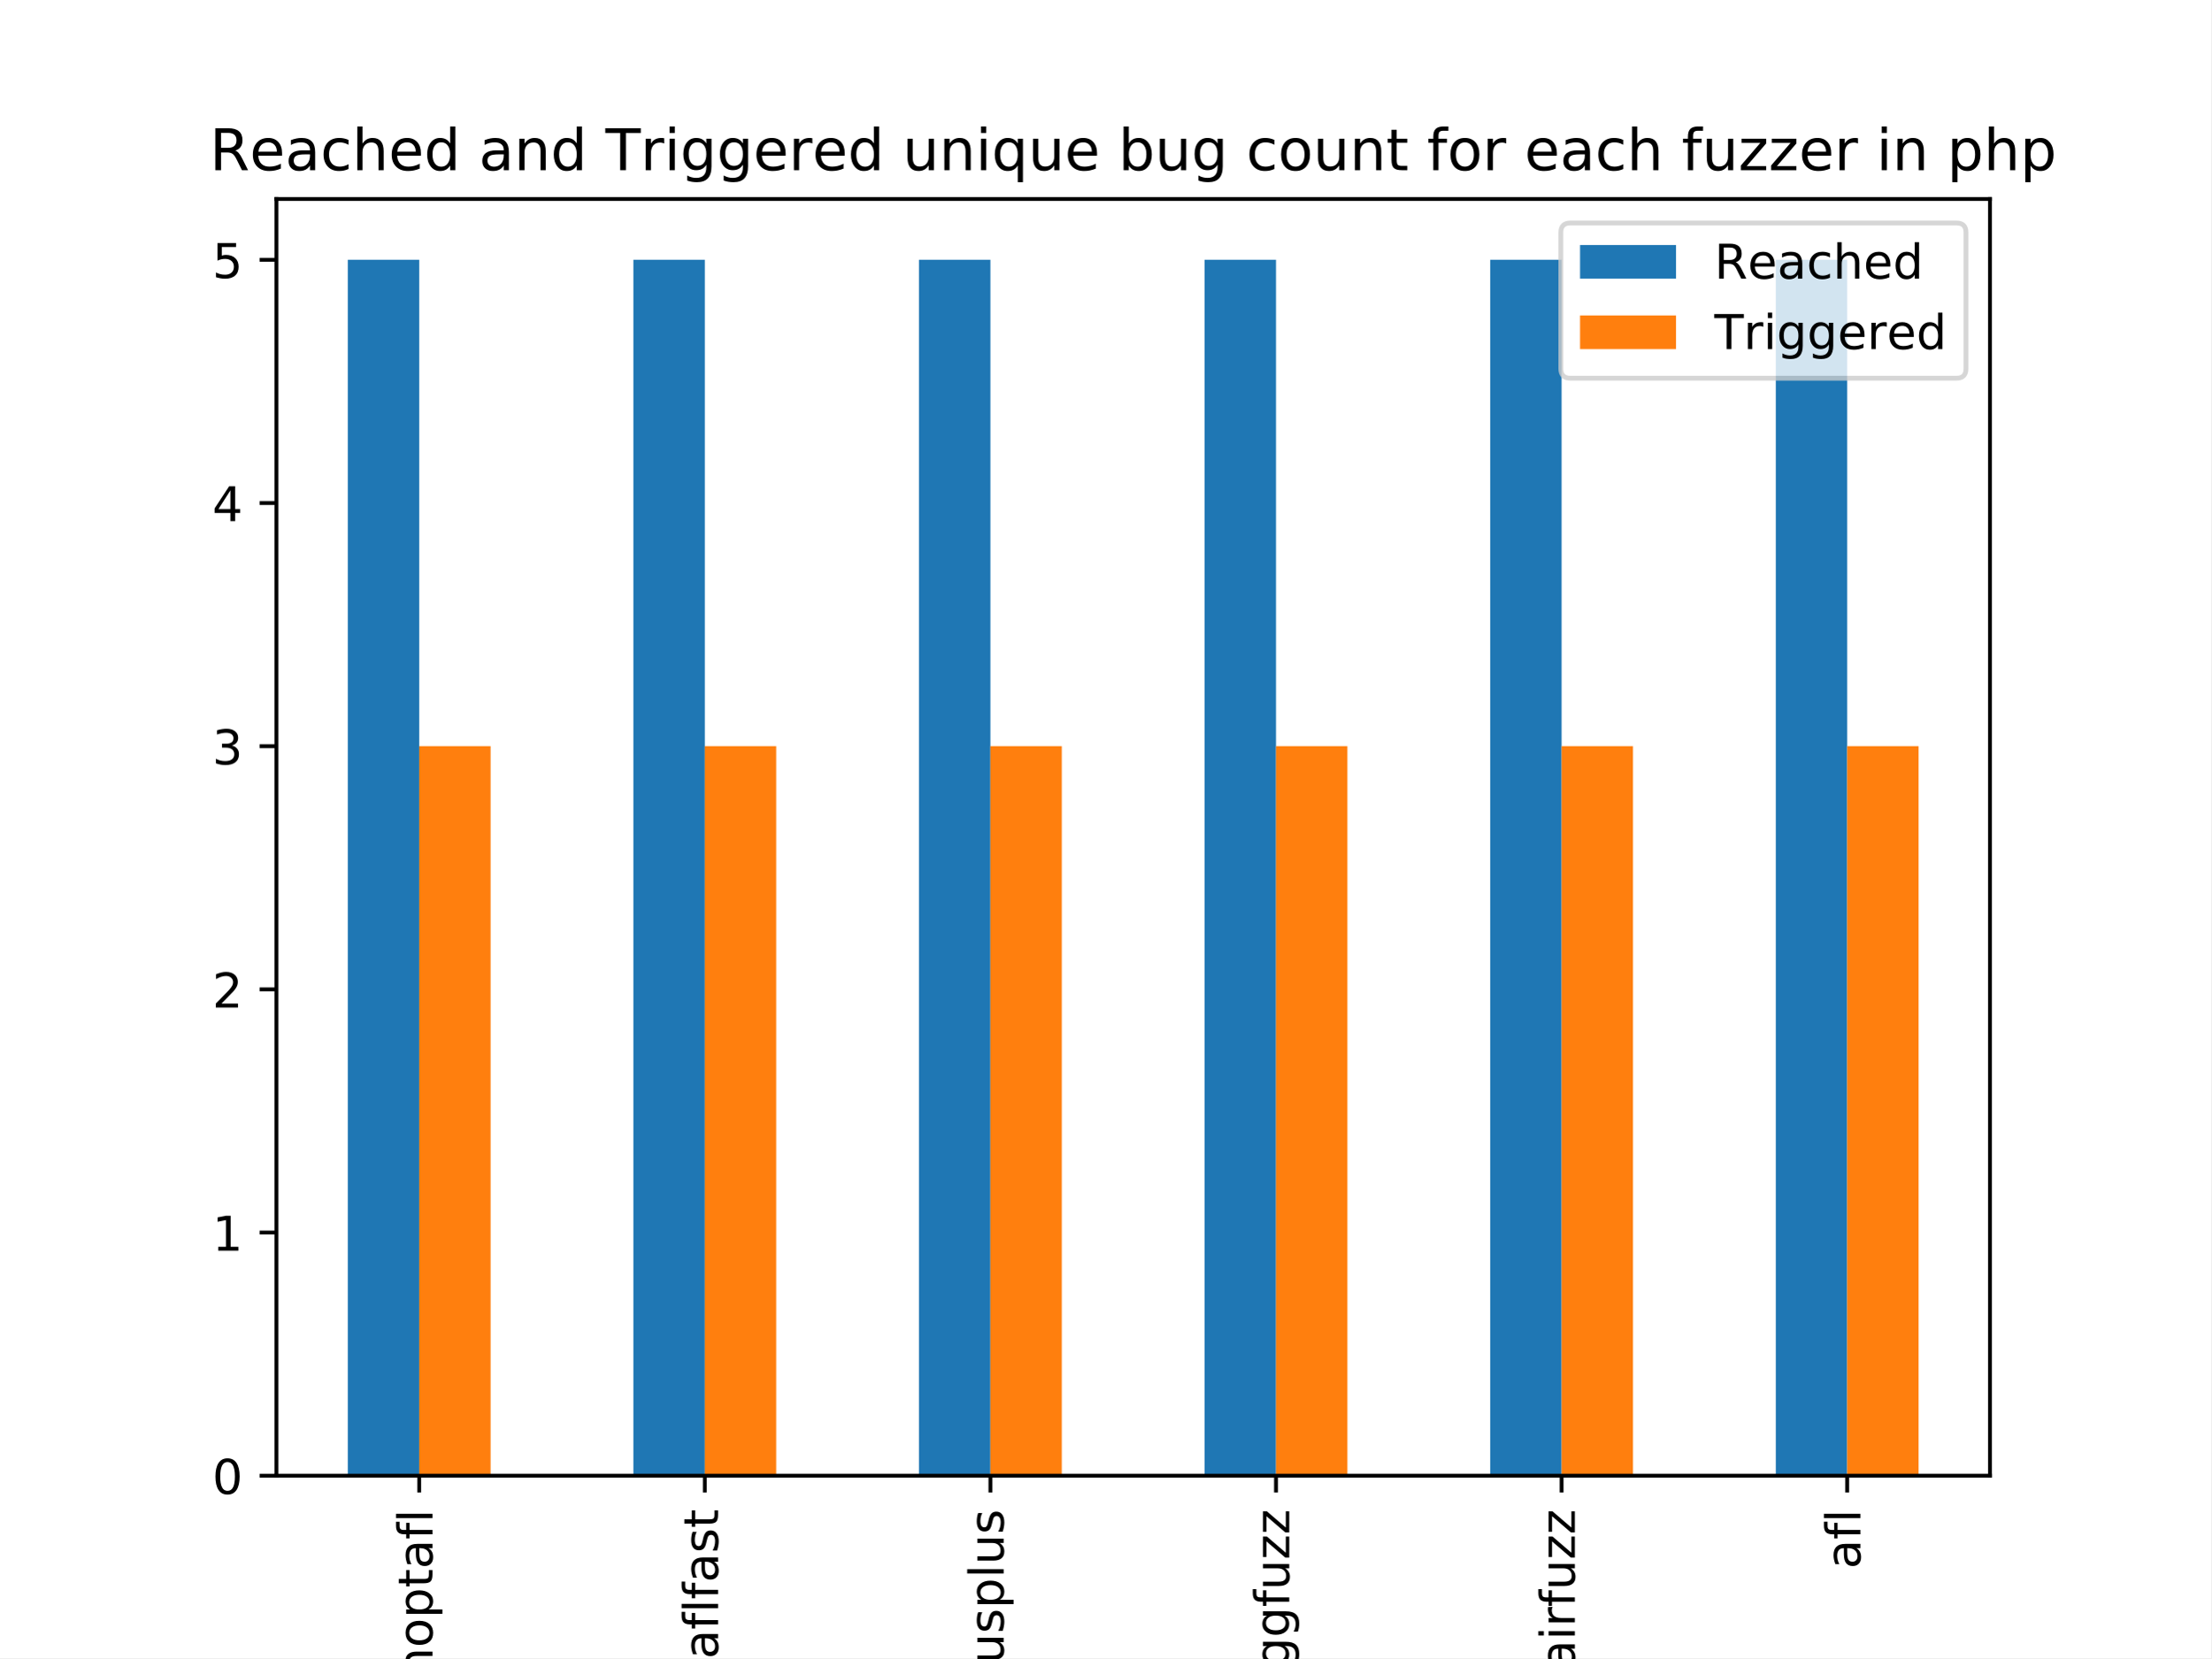
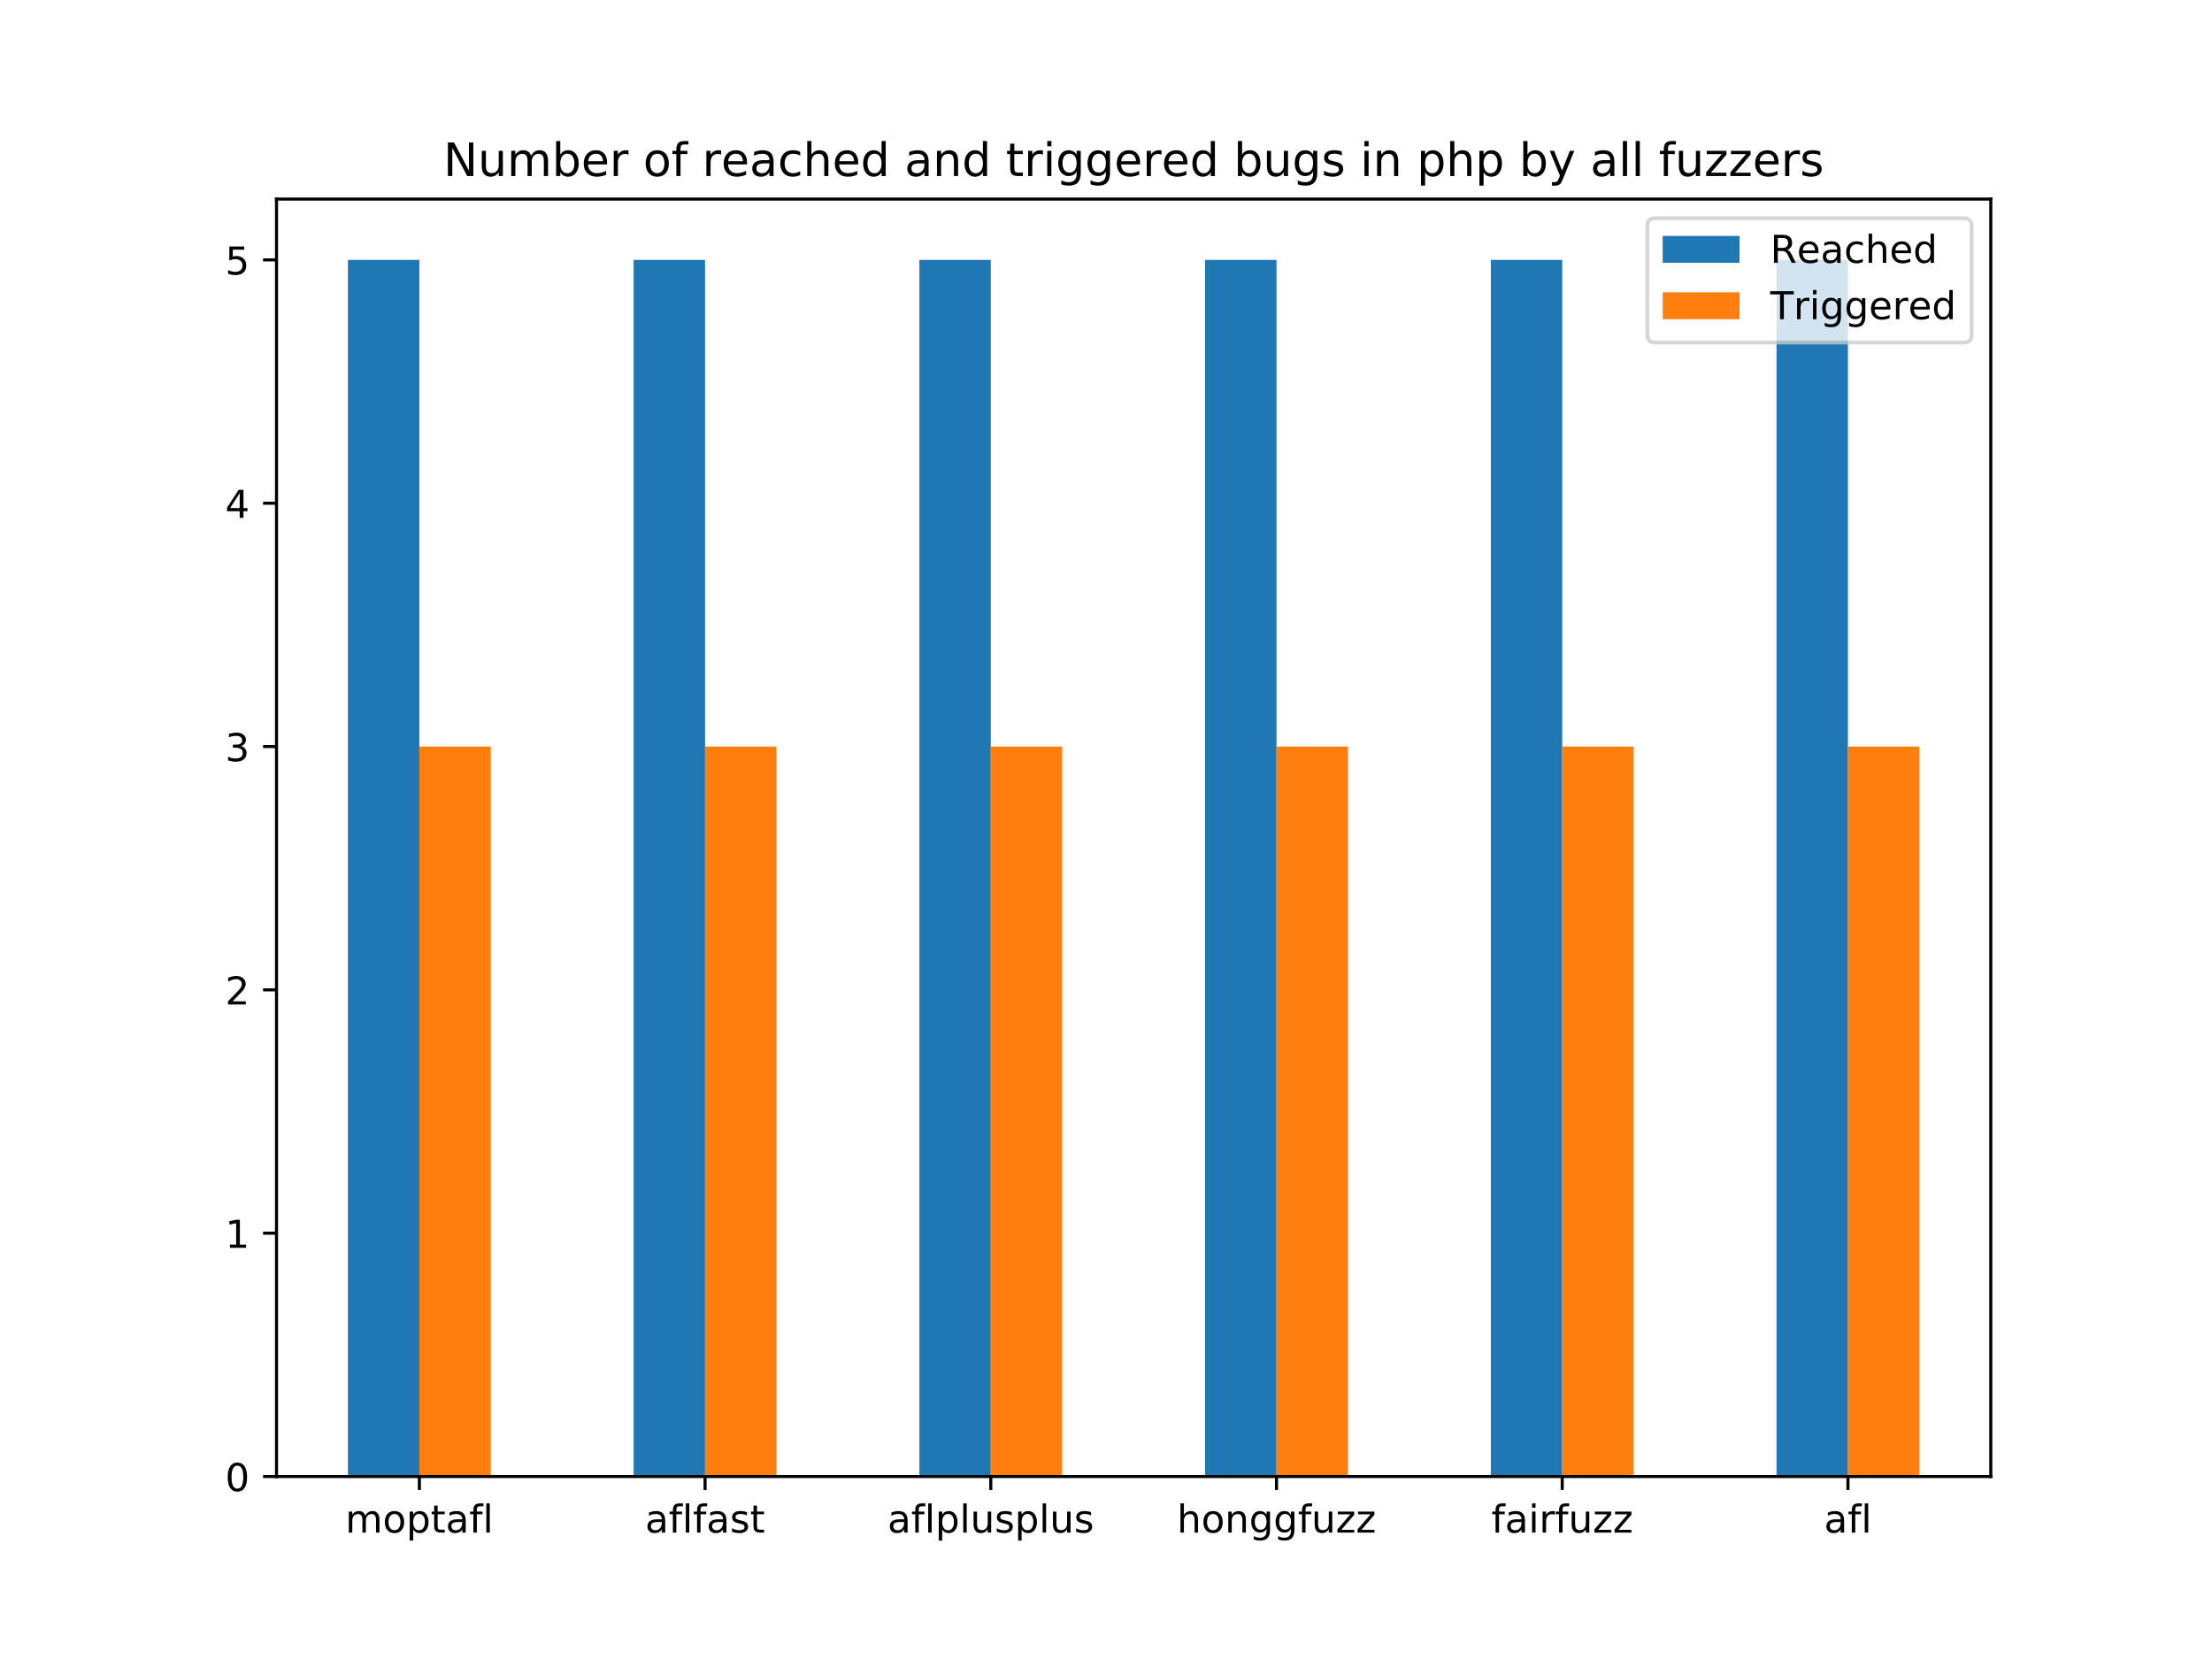
- <svg xmlns="http://www.w3.org/2000/svg" xmlns:xlink="http://www.w3.org/1999/xlink" height="345.6pt" version="1.1" viewBox="0 0 460.8 345.6" width="460.8pt">
+ <svg xmlns="http://www.w3.org/2000/svg" xmlns:xlink="http://www.w3.org/1999/xlink" height="432pt" version="1.1" viewBox="0 0 576 432" width="576pt">
  <defs>
    <style type="text/css">
*{stroke-linecap:butt;stroke-linejoin:round;}
  </style>
  </defs>
  <g id="figure_1">
    <g id="patch_1">
-       <path d="M 0 345.6  L 460.8 345.6  L 460.8 0  L 0 0  z " style="fill:#ffffff;" />
+       <path d="M 0 432  L 576 432  L 576 0  L 0 0  z " style="fill:#ffffff;" />
    </g>
    <g id="axes_1">
      <g id="patch_2">
-         <path d="M 57.6 307.584  L 414.72 307.584  L 414.72 41.472  L 57.6 41.472  z " style="fill:#ffffff;" />
+         <path d="M 72 384.48  L 518.4 384.48  L 518.4 51.84  L 72 51.84  z " style="fill:#ffffff;" />
      </g>
      <g id="patch_3">
-         <path clip-path="url(#pee20418286)" d="M 72.48 307.584  L 87.36 307.584  L 87.36 54.144  L 72.48 54.144  z " style="fill:#1f77b4;" />
+         <path clip-path="url(#pb9bd796f38)" d="M 90.6 384.48  L 109.2 384.48  L 109.2 67.68  L 90.6 67.68  z " style="fill:#1f77b4;" />
      </g>
      <g id="patch_4">
-         <path clip-path="url(#pee20418286)" d="M 132 307.584  L 146.88 307.584  L 146.88 54.144  L 132 54.144  z " style="fill:#1f77b4;" />
+         <path clip-path="url(#pb9bd796f38)" d="M 165 384.48  L 183.6 384.48  L 183.6 67.68  L 165 67.68  z " style="fill:#1f77b4;" />
      </g>
      <g id="patch_5">
-         <path clip-path="url(#pee20418286)" d="M 191.52 307.584  L 206.4 307.584  L 206.4 54.144  L 191.52 54.144  z " style="fill:#1f77b4;" />
+         <path clip-path="url(#pb9bd796f38)" d="M 239.4 384.48  L 258 384.48  L 258 67.68  L 239.4 67.68  z " style="fill:#1f77b4;" />
      </g>
      <g id="patch_6">
-         <path clip-path="url(#pee20418286)" d="M 251.04 307.584  L 265.92 307.584  L 265.92 54.144  L 251.04 54.144  z " style="fill:#1f77b4;" />
+         <path clip-path="url(#pb9bd796f38)" d="M 313.8 384.48  L 332.4 384.48  L 332.4 67.68  L 313.8 67.68  z " style="fill:#1f77b4;" />
      </g>
      <g id="patch_7">
-         <path clip-path="url(#pee20418286)" d="M 310.56 307.584  L 325.44 307.584  L 325.44 54.144  L 310.56 54.144  z " style="fill:#1f77b4;" />
+         <path clip-path="url(#pb9bd796f38)" d="M 388.2 384.48  L 406.8 384.48  L 406.8 67.68  L 388.2 67.68  z " style="fill:#1f77b4;" />
      </g>
      <g id="patch_8">
-         <path clip-path="url(#pee20418286)" d="M 370.08 307.584  L 384.96 307.584  L 384.96 54.144  L 370.08 54.144  z " style="fill:#1f77b4;" />
+         <path clip-path="url(#pb9bd796f38)" d="M 462.6 384.48  L 481.2 384.48  L 481.2 67.68  L 462.6 67.68  z " style="fill:#1f77b4;" />
      </g>
      <g id="patch_9">
-         <path clip-path="url(#pee20418286)" d="M 87.36 307.584  L 102.24 307.584  L 102.24 155.52  L 87.36 155.52  z " style="fill:#ff7f0e;" />
+         <path clip-path="url(#pb9bd796f38)" d="M 109.2 384.48  L 127.8 384.48  L 127.8 194.4  L 109.2 194.4  z " style="fill:#ff7f0e;" />
      </g>
      <g id="patch_10">
-         <path clip-path="url(#pee20418286)" d="M 146.88 307.584  L 161.76 307.584  L 161.76 155.52  L 146.88 155.52  z " style="fill:#ff7f0e;" />
+         <path clip-path="url(#pb9bd796f38)" d="M 183.6 384.48  L 202.2 384.48  L 202.2 194.4  L 183.6 194.4  z " style="fill:#ff7f0e;" />
      </g>
      <g id="patch_11">
-         <path clip-path="url(#pee20418286)" d="M 206.4 307.584  L 221.28 307.584  L 221.28 155.52  L 206.4 155.52  z " style="fill:#ff7f0e;" />
+         <path clip-path="url(#pb9bd796f38)" d="M 258 384.48  L 276.6 384.48  L 276.6 194.4  L 258 194.4  z " style="fill:#ff7f0e;" />
      </g>
      <g id="patch_12">
-         <path clip-path="url(#pee20418286)" d="M 265.92 307.584  L 280.8 307.584  L 280.8 155.52  L 265.92 155.52  z " style="fill:#ff7f0e;" />
+         <path clip-path="url(#pb9bd796f38)" d="M 332.4 384.48  L 351 384.48  L 351 194.4  L 332.4 194.4  z " style="fill:#ff7f0e;" />
      </g>
      <g id="patch_13">
-         <path clip-path="url(#pee20418286)" d="M 325.44 307.584  L 340.32 307.584  L 340.32 155.52  L 325.44 155.52  z " style="fill:#ff7f0e;" />
+         <path clip-path="url(#pb9bd796f38)" d="M 406.8 384.48  L 425.4 384.48  L 425.4 194.4  L 406.8 194.4  z " style="fill:#ff7f0e;" />
      </g>
      <g id="patch_14">
-         <path clip-path="url(#pee20418286)" d="M 384.96 307.584  L 399.84 307.584  L 399.84 155.52  L 384.96 155.52  z " style="fill:#ff7f0e;" />
+         <path clip-path="url(#pb9bd796f38)" d="M 481.2 384.48  L 499.8 384.48  L 499.8 194.4  L 481.2 194.4  z " style="fill:#ff7f0e;" />
      </g>
      <g id="matplotlib.axis_1">
        <g id="xtick_1">
          <g id="line2d_1">
            <defs>
-               <path d="M 0 0  L 0 3.5  " id="m3534f8ea7c" style="stroke:#000000;stroke-width:0.8;" />
-             </defs>
-             <g>
-               <use style="stroke:#000000;stroke-width:0.8;" x="87.36" xlink:href="#m3534f8ea7c" y="307.584" />
+               <path d="M 0 0  L 0 3.5  " id="m38e992f819" style="stroke:#000000;stroke-width:0.8;" />
+             </defs>
+             <g>
+               <use style="stroke:#000000;stroke-width:0.8;" x="109.2" xlink:href="#m38e992f819" y="384.48" />
            </g>
          </g>
          <g id="text_1">
            <defs>
              <path d="M 52 44.188  Q 55.375 50.25 60.062 53.125  Q 64.75 56 71.094 56  Q 79.641 56 84.281 50.016  Q 88.922 44.047 88.922 33.016  L 88.922 0  L 79.891 0  L 79.891 32.719  Q 79.891 40.578 77.094 44.375  Q 74.312 48.188 68.609 48.188  Q 61.625 48.188 57.562 43.547  Q 53.516 38.922 53.516 30.906  L 53.516 0  L 44.484 0  L 44.484 32.719  Q 44.484 40.625 41.703 44.406  Q 38.922 48.188 33.109 48.188  Q 26.219 48.188 22.156 43.531  Q 18.109 38.875 18.109 30.906  L 18.109 0  L 9.078 0  L 9.078 54.688  L 18.109 54.688  L 18.109 46.188  Q 21.188 51.219 25.484 53.609  Q 29.781 56 35.688 56  Q 41.656 56 45.828 52.969  Q 50 49.953 52 44.188  z " id="DejaVuSans-109" />
              <path d="M 30.609 48.391  Q 23.391 48.391 19.188 42.75  Q 14.984 37.109 14.984 27.297  Q 14.984 17.484 19.156 11.844  Q 23.344 6.203 30.609 6.203  Q 37.797 6.203 41.984 11.859  Q 46.188 17.531 46.188 27.297  Q 46.188 37.016 41.984 42.703  Q 37.797 48.391 30.609 48.391  z M 30.609 56  Q 42.328 56 49.016 48.375  Q 55.719 40.766 55.719 27.297  Q 55.719 13.875 49.016 6.219  Q 42.328 -1.422 30.609 -1.422  Q 18.844 -1.422 12.172 6.219  Q 5.516 13.875 5.516 27.297  Q 5.516 40.766 12.172 48.375  Q 18.844 56 30.609 56  z " id="DejaVuSans-111" />
              <path d="M 18.109 8.203  L 18.109 -20.797  L 9.078 -20.797  L 9.078 54.688  L 18.109 54.688  L 18.109 46.391  Q 20.953 51.266 25.266 53.625  Q 29.594 56 35.594 56  Q 45.562 56 51.781 48.094  Q 58.016 40.188 58.016 27.297  Q 58.016 14.406 51.781 6.484  Q 45.562 -1.422 35.594 -1.422  Q 29.594 -1.422 25.266 0.953  Q 20.953 3.328 18.109 8.203  z M 48.688 27.297  Q 48.688 37.203 44.609 42.844  Q 40.531 48.484 33.406 48.484  Q 26.266 48.484 22.188 42.844  Q 18.109 37.203 18.109 27.297  Q 18.109 17.391 22.188 11.75  Q 26.266 6.109 33.406 6.109  Q 40.531 6.109 44.609 11.75  Q 48.688 17.391 48.688 27.297  z " id="DejaVuSans-112" />
              <path d="M 18.312 70.219  L 18.312 54.688  L 36.812 54.688  L 36.812 47.703  L 18.312 47.703  L 18.312 18.016  Q 18.312 11.328 20.141 9.422  Q 21.969 7.516 27.594 7.516  L 36.812 7.516  L 36.812 0  L 27.594 0  Q 17.188 0 13.234 3.875  Q 9.281 7.766 9.281 18.016  L 9.281 47.703  L 2.688 47.703  L 2.688 54.688  L 9.281 54.688  L 9.281 70.219  z " id="DejaVuSans-116" />
              <path d="M 34.281 27.484  Q 23.391 27.484 19.188 25  Q 14.984 22.516 14.984 16.5  Q 14.984 11.719 18.141 8.906  Q 21.297 6.109 26.703 6.109  Q 34.188 6.109 38.703 11.406  Q 43.219 16.703 43.219 25.484  L 43.219 27.484  z M 52.203 31.203  L 52.203 0  L 43.219 0  L 43.219 8.297  Q 40.141 3.328 35.547 0.953  Q 30.953 -1.422 24.312 -1.422  Q 15.922 -1.422 10.953 3.297  Q 6 8.016 6 15.922  Q 6 25.141 12.172 29.828  Q 18.359 34.516 30.609 34.516  L 43.219 34.516  L 43.219 35.406  Q 43.219 41.609 39.141 45  Q 35.062 48.391 27.688 48.391  Q 23 48.391 18.547 47.266  Q 14.109 46.141 10.016 43.891  L 10.016 52.203  Q 14.938 54.109 19.578 55.047  Q 24.219 56 28.609 56  Q 40.484 56 46.344 49.844  Q 52.203 43.703 52.203 31.203  z " id="DejaVuSans-97" />
              <path d="M 37.109 75.984  L 37.109 68.5  L 28.516 68.5  Q 23.688 68.5 21.797 66.547  Q 19.922 64.594 19.922 59.516  L 19.922 54.688  L 34.719 54.688  L 34.719 47.703  L 19.922 47.703  L 19.922 0  L 10.891 0  L 10.891 47.703  L 2.297 47.703  L 2.297 54.688  L 10.891 54.688  L 10.891 58.5  Q 10.891 67.625 15.141 71.797  Q 19.391 75.984 28.609 75.984  z " id="DejaVuSans-102" />
              <path d="M 9.422 75.984  L 18.406 75.984  L 18.406 0  L 9.422 0  z " id="DejaVuSans-108" />
            </defs>
-             <g transform="translate(90.11938 353.1387)rotate(-90)scale(0.1 -0.1)">
+             <g transform="translate(89.92266 399.0784)scale(0.1 -0.1)">
              <use xlink:href="#DejaVuSans-109" />
              <use x="97.412" xlink:href="#DejaVuSans-111" />
              <use x="158.594" xlink:href="#DejaVuSans-112" />
              <use x="222.07" xlink:href="#DejaVuSans-116" />
              <use x="261.279" xlink:href="#DejaVuSans-97" />
              <use x="322.559" xlink:href="#DejaVuSans-102" />
              <use x="357.764" xlink:href="#DejaVuSans-108" />
            </g>
          </g>
        </g>
        <g id="xtick_2">
          <g id="line2d_2">
            <g>
-               <use style="stroke:#000000;stroke-width:0.8;" x="146.88" xlink:href="#m3534f8ea7c" y="307.584" />
+               <use style="stroke:#000000;stroke-width:0.8;" x="183.6" xlink:href="#m38e992f819" y="384.48" />
            </g>
          </g>
          <g id="text_2">
            <defs>
              <path d="M 44.281 53.078  L 44.281 44.578  Q 40.484 46.531 36.375 47.5  Q 32.281 48.484 27.875 48.484  Q 21.188 48.484 17.844 46.438  Q 14.5 44.391 14.5 40.281  Q 14.5 37.156 16.891 35.375  Q 19.281 33.594 26.516 31.984  L 29.594 31.297  Q 39.156 29.25 43.188 25.516  Q 47.219 21.781 47.219 15.094  Q 47.219 7.469 41.188 3.016  Q 35.156 -1.422 24.609 -1.422  Q 20.219 -1.422 15.453 -0.562  Q 10.688 0.297 5.422 2  L 5.422 11.281  Q 10.406 8.688 15.234 7.391  Q 20.062 6.109 24.812 6.109  Q 31.156 6.109 34.562 8.281  Q 37.984 10.453 37.984 14.406  Q 37.984 18.062 35.516 20.016  Q 33.062 21.969 24.703 23.781  L 21.578 24.516  Q 13.234 26.266 9.516 29.906  Q 5.812 33.547 5.812 39.891  Q 5.812 47.609 11.281 51.797  Q 16.75 56 26.812 56  Q 31.781 56 36.172 55.266  Q 40.578 54.547 44.281 53.078  z " id="DejaVuSans-115" />
            </defs>
-             <g transform="translate(149.6394 345.7887)rotate(-90)scale(0.1 -0.1)">
+             <g transform="translate(167.9977 399.0784)scale(0.1 -0.1)">
              <use xlink:href="#DejaVuSans-97" />
              <use x="61.279" xlink:href="#DejaVuSans-102" />
              <use x="96.484" xlink:href="#DejaVuSans-108" />
              <use x="124.268" xlink:href="#DejaVuSans-102" />
              <use x="159.473" xlink:href="#DejaVuSans-97" />
              <use x="220.752" xlink:href="#DejaVuSans-115" />
              <use x="272.852" xlink:href="#DejaVuSans-116" />
            </g>
          </g>
        </g>
        <g id="xtick_3">
          <g id="line2d_3">
            <g>
-               <use style="stroke:#000000;stroke-width:0.8;" x="206.4" xlink:href="#m3534f8ea7c" y="307.584" />
+               <use style="stroke:#000000;stroke-width:0.8;" x="258" xlink:href="#m38e992f819" y="384.48" />
            </g>
          </g>
          <g id="text_3">
            <defs>
              <path d="M 8.5 21.578  L 8.5 54.688  L 17.484 54.688  L 17.484 21.922  Q 17.484 14.156 20.5 10.266  Q 23.531 6.391 29.594 6.391  Q 36.859 6.391 41.078 11.031  Q 45.312 15.672 45.312 23.688  L 45.312 54.688  L 54.297 54.688  L 54.297 0  L 45.312 0  L 45.312 8.406  Q 42.047 3.422 37.719 1  Q 33.406 -1.422 27.688 -1.422  Q 18.266 -1.422 13.375 4.438  Q 8.5 10.297 8.5 21.578  z M 31.109 56  z " id="DejaVuSans-117" />
            </defs>
-             <g transform="translate(209.1594 368.3574)rotate(-90)scale(0.1 -0.1)">
+             <g transform="translate(231.1133 399.0784)scale(0.1 -0.1)">
              <use xlink:href="#DejaVuSans-97" />
              <use x="61.279" xlink:href="#DejaVuSans-102" />
              <use x="96.484" xlink:href="#DejaVuSans-108" />
              <use x="124.268" xlink:href="#DejaVuSans-112" />
              <use x="187.744" xlink:href="#DejaVuSans-108" />
              <use x="215.527" xlink:href="#DejaVuSans-117" />
              <use x="278.906" xlink:href="#DejaVuSans-115" />
              <use x="331.006" xlink:href="#DejaVuSans-112" />
              <use x="394.482" xlink:href="#DejaVuSans-108" />
              <use x="422.266" xlink:href="#DejaVuSans-117" />
              <use x="485.645" xlink:href="#DejaVuSans-115" />
            </g>
          </g>
        </g>
        <g id="xtick_4">
          <g id="line2d_4">
            <g>
-               <use style="stroke:#000000;stroke-width:0.8;" x="265.92" xlink:href="#m3534f8ea7c" y="307.584" />
+               <use style="stroke:#000000;stroke-width:0.8;" x="332.4" xlink:href="#m38e992f819" y="384.48" />
            </g>
          </g>
          <g id="text_4">
            <defs>
              <path d="M 54.891 33.016  L 54.891 0  L 45.906 0  L 45.906 32.719  Q 45.906 40.484 42.875 44.328  Q 39.844 48.188 33.797 48.188  Q 26.516 48.188 22.312 43.547  Q 18.109 38.922 18.109 30.906  L 18.109 0  L 9.078 0  L 9.078 75.984  L 18.109 75.984  L 18.109 46.188  Q 21.344 51.125 25.703 53.562  Q 30.078 56 35.797 56  Q 45.219 56 50.047 50.172  Q 54.891 44.344 54.891 33.016  z " id="DejaVuSans-104" />
              <path d="M 54.891 33.016  L 54.891 0  L 45.906 0  L 45.906 32.719  Q 45.906 40.484 42.875 44.328  Q 39.844 48.188 33.797 48.188  Q 26.516 48.188 22.312 43.547  Q 18.109 38.922 18.109 30.906  L 18.109 0  L 9.078 0  L 9.078 54.688  L 18.109 54.688  L 18.109 46.188  Q 21.344 51.125 25.703 53.562  Q 30.078 56 35.797 56  Q 45.219 56 50.047 50.172  Q 54.891 44.344 54.891 33.016  z " id="DejaVuSans-110" />
              <path d="M 45.406 27.984  Q 45.406 37.75 41.375 43.109  Q 37.359 48.484 30.078 48.484  Q 22.859 48.484 18.828 43.109  Q 14.797 37.75 14.797 27.984  Q 14.797 18.266 18.828 12.891  Q 22.859 7.516 30.078 7.516  Q 37.359 7.516 41.375 12.891  Q 45.406 18.266 45.406 27.984  z M 54.391 6.781  Q 54.391 -7.172 48.188 -13.984  Q 42 -20.797 29.203 -20.797  Q 24.469 -20.797 20.266 -20.094  Q 16.062 -19.391 12.109 -17.922  L 12.109 -9.188  Q 16.062 -11.328 19.922 -12.344  Q 23.781 -13.375 27.781 -13.375  Q 36.625 -13.375 41.016 -8.766  Q 45.406 -4.156 45.406 5.172  L 45.406 9.625  Q 42.625 4.781 38.281 2.391  Q 33.938 0 27.875 0  Q 17.828 0 11.672 7.656  Q 5.516 15.328 5.516 27.984  Q 5.516 40.672 11.672 48.328  Q 17.828 56 27.875 56  Q 33.938 56 38.281 53.609  Q 42.625 51.219 45.406 46.391  L 45.406 54.688  L 54.391 54.688  z " id="DejaVuSans-103" />
              <path d="M 5.516 54.688  L 48.188 54.688  L 48.188 46.484  L 14.406 7.172  L 48.188 7.172  L 48.188 0  L 4.297 0  L 4.297 8.203  L 38.094 47.516  L 5.516 47.516  z " id="DejaVuSans-122" />
            </defs>
-             <g transform="translate(268.6794 366.4293)rotate(-90)scale(0.1 -0.1)">
+             <g transform="translate(306.4773 399.0784)scale(0.1 -0.1)">
              <use xlink:href="#DejaVuSans-104" />
              <use x="63.379" xlink:href="#DejaVuSans-111" />
              <use x="124.561" xlink:href="#DejaVuSans-110" />
              <use x="187.939" xlink:href="#DejaVuSans-103" />
              <use x="251.416" xlink:href="#DejaVuSans-103" />
              <use x="314.893" xlink:href="#DejaVuSans-102" />
              <use x="350.098" xlink:href="#DejaVuSans-117" />
              <use x="413.477" xlink:href="#DejaVuSans-122" />
              <use x="465.967" xlink:href="#DejaVuSans-122" />
            </g>
          </g>
        </g>
        <g id="xtick_5">
          <g id="line2d_5">
            <g>
-               <use style="stroke:#000000;stroke-width:0.8;" x="325.44" xlink:href="#m3534f8ea7c" y="307.584" />
+               <use style="stroke:#000000;stroke-width:0.8;" x="406.8" xlink:href="#m38e992f819" y="384.48" />
            </g>
          </g>
          <g id="text_5">
            <defs>
              <path d="M 9.422 54.688  L 18.406 54.688  L 18.406 0  L 9.422 0  z M 9.422 75.984  L 18.406 75.984  L 18.406 64.594  L 9.422 64.594  z " id="DejaVuSans-105" />
              <path d="M 41.109 46.297  Q 39.594 47.172 37.812 47.578  Q 36.031 48 33.891 48  Q 26.266 48 22.188 43.047  Q 18.109 38.094 18.109 28.812  L 18.109 0  L 9.078 0  L 9.078 54.688  L 18.109 54.688  L 18.109 46.188  Q 20.953 51.172 25.484 53.578  Q 30.031 56 36.531 56  Q 37.453 56 38.578 55.875  Q 39.703 55.766 41.062 55.516  z " id="DejaVuSans-114" />
            </defs>
-             <g transform="translate(328.1994 351.4762)rotate(-90)scale(0.1 -0.1)">
+             <g transform="translate(388.3539 399.0784)scale(0.1 -0.1)">
              <use xlink:href="#DejaVuSans-102" />
              <use x="35.205" xlink:href="#DejaVuSans-97" />
              <use x="96.484" xlink:href="#DejaVuSans-105" />
              <use x="124.268" xlink:href="#DejaVuSans-114" />
              <use x="165.381" xlink:href="#DejaVuSans-102" />
              <use x="200.586" xlink:href="#DejaVuSans-117" />
              <use x="263.965" xlink:href="#DejaVuSans-122" />
              <use x="316.455" xlink:href="#DejaVuSans-122" />
            </g>
          </g>
        </g>
        <g id="xtick_6">
          <g id="line2d_6">
            <g>
-               <use style="stroke:#000000;stroke-width:0.8;" x="384.96" xlink:href="#m3534f8ea7c" y="307.584" />
+               <use style="stroke:#000000;stroke-width:0.8;" x="481.2" xlink:href="#m38e992f819" y="384.48" />
            </g>
          </g>
          <g id="text_6">
-             <g transform="translate(387.7194 327.0106)rotate(-90)scale(0.1 -0.1)">
+             <g transform="translate(474.9867 399.0784)scale(0.1 -0.1)">
              <use xlink:href="#DejaVuSans-97" />
              <use x="61.279" xlink:href="#DejaVuSans-102" />
              <use x="96.484" xlink:href="#DejaVuSans-108" />
            </g>
          </g>
        </g>
      </g>
      <g id="matplotlib.axis_2">
        <g id="ytick_1">
          <g id="line2d_7">
            <defs>
-               <path d="M 0 0  L -3.5 0  " id="m4986533e04" style="stroke:#000000;stroke-width:0.8;" />
-             </defs>
-             <g>
-               <use style="stroke:#000000;stroke-width:0.8;" x="57.6" xlink:href="#m4986533e04" y="307.584" />
+               <path d="M 0 0  L -3.5 0  " id="mef93f49e39" style="stroke:#000000;stroke-width:0.8;" />
+             </defs>
+             <g>
+               <use style="stroke:#000000;stroke-width:0.8;" x="72" xlink:href="#mef93f49e39" y="384.48" />
            </g>
          </g>
          <g id="text_7">
            <defs>
              <path d="M 31.781 66.406  Q 24.172 66.406 20.328 58.906  Q 16.5 51.422 16.5 36.375  Q 16.5 21.391 20.328 13.891  Q 24.172 6.391 31.781 6.391  Q 39.453 6.391 43.281 13.891  Q 47.125 21.391 47.125 36.375  Q 47.125 51.422 43.281 58.906  Q 39.453 66.406 31.781 66.406  z M 31.781 74.219  Q 44.047 74.219 50.516 64.516  Q 56.984 54.828 56.984 36.375  Q 56.984 17.969 50.516 8.266  Q 44.047 -1.422 31.781 -1.422  Q 19.531 -1.422 13.062 8.266  Q 6.594 17.969 6.594 36.375  Q 6.594 54.828 13.062 64.516  Q 19.531 74.219 31.781 74.219  z " id="DejaVuSans-48" />
            </defs>
-             <g transform="translate(44.2375 311.3832)scale(0.1 -0.1)">
+             <g transform="translate(58.6375 388.2792)scale(0.1 -0.1)">
              <use xlink:href="#DejaVuSans-48" />
            </g>
          </g>
        </g>
        <g id="ytick_2">
          <g id="line2d_8">
            <g>
-               <use style="stroke:#000000;stroke-width:0.8;" x="57.6" xlink:href="#m4986533e04" y="256.896" />
+               <use style="stroke:#000000;stroke-width:0.8;" x="72" xlink:href="#mef93f49e39" y="321.12" />
            </g>
          </g>
          <g id="text_8">
            <defs>
              <path d="M 12.406 8.297  L 28.516 8.297  L 28.516 63.922  L 10.984 60.406  L 10.984 69.391  L 28.422 72.906  L 38.281 72.906  L 38.281 8.297  L 54.391 8.297  L 54.391 0  L 12.406 0  z " id="DejaVuSans-49" />
            </defs>
-             <g transform="translate(44.2375 260.6952)scale(0.1 -0.1)">
+             <g transform="translate(58.6375 324.9192)scale(0.1 -0.1)">
              <use xlink:href="#DejaVuSans-49" />
            </g>
          </g>
        </g>
        <g id="ytick_3">
          <g id="line2d_9">
            <g>
-               <use style="stroke:#000000;stroke-width:0.8;" x="57.6" xlink:href="#m4986533e04" y="206.208" />
+               <use style="stroke:#000000;stroke-width:0.8;" x="72" xlink:href="#mef93f49e39" y="257.76" />
            </g>
          </g>
          <g id="text_9">
            <defs>
              <path d="M 19.188 8.297  L 53.609 8.297  L 53.609 0  L 7.328 0  L 7.328 8.297  Q 12.938 14.109 22.625 23.891  Q 32.328 33.688 34.812 36.531  Q 39.547 41.844 41.422 45.531  Q 43.312 49.219 43.312 52.781  Q 43.312 58.594 39.234 62.25  Q 35.156 65.922 28.609 65.922  Q 23.969 65.922 18.812 64.312  Q 13.672 62.703 7.812 59.422  L 7.812 69.391  Q 13.766 71.781 18.938 73  Q 24.125 74.219 28.422 74.219  Q 39.75 74.219 46.484 68.547  Q 53.219 62.891 53.219 53.422  Q 53.219 48.922 51.531 44.891  Q 49.859 40.875 45.406 35.406  Q 44.188 33.984 37.641 27.219  Q 31.109 20.453 19.188 8.297  z " id="DejaVuSans-50" />
            </defs>
-             <g transform="translate(44.2375 210.0072)scale(0.1 -0.1)">
+             <g transform="translate(58.6375 261.5592)scale(0.1 -0.1)">
              <use xlink:href="#DejaVuSans-50" />
            </g>
          </g>
        </g>
        <g id="ytick_4">
          <g id="line2d_10">
            <g>
-               <use style="stroke:#000000;stroke-width:0.8;" x="57.6" xlink:href="#m4986533e04" y="155.52" />
+               <use style="stroke:#000000;stroke-width:0.8;" x="72" xlink:href="#mef93f49e39" y="194.4" />
            </g>
          </g>
          <g id="text_10">
            <defs>
              <path d="M 40.578 39.312  Q 47.656 37.797 51.625 33  Q 55.609 28.219 55.609 21.188  Q 55.609 10.406 48.188 4.484  Q 40.766 -1.422 27.094 -1.422  Q 22.516 -1.422 17.656 -0.516  Q 12.797 0.391 7.625 2.203  L 7.625 11.719  Q 11.719 9.328 16.594 8.109  Q 21.484 6.891 26.812 6.891  Q 36.078 6.891 40.938 10.547  Q 45.797 14.203 45.797 21.188  Q 45.797 27.641 41.281 31.266  Q 36.766 34.906 28.719 34.906  L 20.219 34.906  L 20.219 43.016  L 29.109 43.016  Q 36.375 43.016 40.234 45.922  Q 44.094 48.828 44.094 54.297  Q 44.094 59.906 40.109 62.906  Q 36.141 65.922 28.719 65.922  Q 24.656 65.922 20.016 65.031  Q 15.375 64.156 9.812 62.312  L 9.812 71.094  Q 15.438 72.656 20.344 73.438  Q 25.25 74.219 29.594 74.219  Q 40.828 74.219 47.359 69.109  Q 53.906 64.016 53.906 55.328  Q 53.906 49.266 50.438 45.094  Q 46.969 40.922 40.578 39.312  z " id="DejaVuSans-51" />
            </defs>
-             <g transform="translate(44.2375 159.3192)scale(0.1 -0.1)">
+             <g transform="translate(58.6375 198.1992)scale(0.1 -0.1)">
              <use xlink:href="#DejaVuSans-51" />
            </g>
          </g>
        </g>
        <g id="ytick_5">
          <g id="line2d_11">
            <g>
-               <use style="stroke:#000000;stroke-width:0.8;" x="57.6" xlink:href="#m4986533e04" y="104.832" />
+               <use style="stroke:#000000;stroke-width:0.8;" x="72" xlink:href="#mef93f49e39" y="131.04" />
            </g>
          </g>
          <g id="text_11">
            <defs>
              <path d="M 37.797 64.312  L 12.891 25.391  L 37.797 25.391  z M 35.203 72.906  L 47.609 72.906  L 47.609 25.391  L 58.016 25.391  L 58.016 17.188  L 47.609 17.188  L 47.609 0  L 37.797 0  L 37.797 17.188  L 4.891 17.188  L 4.891 26.703  z " id="DejaVuSans-52" />
            </defs>
-             <g transform="translate(44.2375 108.6312)scale(0.1 -0.1)">
+             <g transform="translate(58.6375 134.8392)scale(0.1 -0.1)">
              <use xlink:href="#DejaVuSans-52" />
            </g>
          </g>
        </g>
        <g id="ytick_6">
          <g id="line2d_12">
            <g>
-               <use style="stroke:#000000;stroke-width:0.8;" x="57.6" xlink:href="#m4986533e04" y="54.144" />
+               <use style="stroke:#000000;stroke-width:0.8;" x="72" xlink:href="#mef93f49e39" y="67.68" />
            </g>
          </g>
          <g id="text_12">
            <defs>
              <path d="M 10.797 72.906  L 49.516 72.906  L 49.516 64.594  L 19.828 64.594  L 19.828 46.734  Q 21.969 47.469 24.109 47.828  Q 26.266 48.188 28.422 48.188  Q 40.625 48.188 47.75 41.5  Q 54.891 34.812 54.891 23.391  Q 54.891 11.625 47.562 5.094  Q 40.234 -1.422 26.906 -1.422  Q 22.312 -1.422 17.547 -0.641  Q 12.797 0.141 7.719 1.703  L 7.719 11.625  Q 12.109 9.234 16.797 8.062  Q 21.484 6.891 26.703 6.891  Q 35.156 6.891 40.078 11.328  Q 45.016 15.766 45.016 23.391  Q 45.016 31 40.078 35.438  Q 35.156 39.891 26.703 39.891  Q 22.75 39.891 18.812 39.016  Q 14.891 38.141 10.797 36.281  z " id="DejaVuSans-53" />
            </defs>
-             <g transform="translate(44.2375 57.94322)scale(0.1 -0.1)">
+             <g transform="translate(58.6375 71.47922)scale(0.1 -0.1)">
              <use xlink:href="#DejaVuSans-53" />
            </g>
          </g>
        </g>
      </g>
      <g id="patch_15">
-         <path d="M 57.6 307.584  L 57.6 41.472  " style="fill:none;stroke:#000000;stroke-linecap:square;stroke-linejoin:miter;stroke-width:0.8;" />
+         <path d="M 72 384.48  L 72 51.84  " style="fill:none;stroke:#000000;stroke-linecap:square;stroke-linejoin:miter;stroke-width:0.8;" />
      </g>
      <g id="patch_16">
-         <path d="M 414.72 307.584  L 414.72 41.472  " style="fill:none;stroke:#000000;stroke-linecap:square;stroke-linejoin:miter;stroke-width:0.8;" />
+         <path d="M 518.4 384.48  L 518.4 51.84  " style="fill:none;stroke:#000000;stroke-linecap:square;stroke-linejoin:miter;stroke-width:0.8;" />
      </g>
      <g id="patch_17">
-         <path d="M 57.6 307.584  L 414.72 307.584  " style="fill:none;stroke:#000000;stroke-linecap:square;stroke-linejoin:miter;stroke-width:0.8;" />
+         <path d="M 72 384.48  L 518.4 384.48  " style="fill:none;stroke:#000000;stroke-linecap:square;stroke-linejoin:miter;stroke-width:0.8;" />
      </g>
      <g id="patch_18">
-         <path d="M 57.6 41.472  L 414.72 41.472  " style="fill:none;stroke:#000000;stroke-linecap:square;stroke-linejoin:miter;stroke-width:0.8;" />
+         <path d="M 72 51.84  L 518.4 51.84  " style="fill:none;stroke:#000000;stroke-linecap:square;stroke-linejoin:miter;stroke-width:0.8;" />
      </g>
      <g id="text_13">
        <defs>
-           <path d="M 44.391 34.188  Q 47.562 33.109 50.562 29.594  Q 53.562 26.078 56.594 19.922  L 66.609 0  L 56 0  L 46.688 18.703  Q 43.062 26.031 39.672 28.422  Q 36.281 30.812 30.422 30.812  L 19.672 30.812  L 19.672 0  L 9.812 0  L 9.812 72.906  L 32.078 72.906  Q 44.578 72.906 50.734 67.672  Q 56.891 62.453 56.891 51.906  Q 56.891 45.016 53.688 40.469  Q 50.484 35.938 44.391 34.188  z M 19.672 64.797  L 19.672 38.922  L 32.078 38.922  Q 39.203 38.922 42.844 42.219  Q 46.484 45.516 46.484 51.906  Q 46.484 58.297 42.844 61.547  Q 39.203 64.797 32.078 64.797  z " id="DejaVuSans-82" />
+           <path d="M 9.812 72.906  L 23.094 72.906  L 55.422 11.922  L 55.422 72.906  L 64.984 72.906  L 64.984 0  L 51.703 0  L 19.391 60.984  L 19.391 0  L 9.812 0  z " id="DejaVuSans-78" />
+           <path d="M 48.688 27.297  Q 48.688 37.203 44.609 42.844  Q 40.531 48.484 33.406 48.484  Q 26.266 48.484 22.188 42.844  Q 18.109 37.203 18.109 27.297  Q 18.109 17.391 22.188 11.75  Q 26.266 6.109 33.406 6.109  Q 40.531 6.109 44.609 11.75  Q 48.688 17.391 48.688 27.297  z M 18.109 46.391  Q 20.953 51.266 25.266 53.625  Q 29.594 56 35.594 56  Q 45.562 56 51.781 48.094  Q 58.016 40.188 58.016 27.297  Q 58.016 14.406 51.781 6.484  Q 45.562 -1.422 35.594 -1.422  Q 29.594 -1.422 25.266 0.953  Q 20.953 3.328 18.109 8.203  L 18.109 0  L 9.078 0  L 9.078 75.984  L 18.109 75.984  z " id="DejaVuSans-98" />
          <path d="M 56.203 29.594  L 56.203 25.203  L 14.891 25.203  Q 15.484 15.922 20.484 11.062  Q 25.484 6.203 34.422 6.203  Q 39.594 6.203 44.453 7.469  Q 49.312 8.734 54.109 11.281  L 54.109 2.781  Q 49.266 0.734 44.188 -0.344  Q 39.109 -1.422 33.891 -1.422  Q 20.797 -1.422 13.156 6.188  Q 5.516 13.812 5.516 26.812  Q 5.516 40.234 12.766 48.109  Q 20.016 56 32.328 56  Q 43.359 56 49.781 48.891  Q 56.203 41.797 56.203 29.594  z M 47.219 32.234  Q 47.125 39.594 43.094 43.984  Q 39.062 48.391 32.422 48.391  Q 24.906 48.391 20.391 44.141  Q 15.875 39.891 15.188 32.172  z " id="DejaVuSans-101" />
+           <path id="DejaVuSans-32" />
          <path d="M 48.781 52.594  L 48.781 44.188  Q 44.969 46.297 41.141 47.344  Q 37.312 48.391 33.406 48.391  Q 24.656 48.391 19.812 42.844  Q 14.984 37.312 14.984 27.297  Q 14.984 17.281 19.812 11.734  Q 24.656 6.203 33.406 6.203  Q 37.312 6.203 41.141 7.25  Q 44.969 8.297 48.781 10.406  L 48.781 2.094  Q 45.016 0.344 40.984 -0.531  Q 36.969 -1.422 32.422 -1.422  Q 20.062 -1.422 12.781 6.344  Q 5.516 14.109 5.516 27.297  Q 5.516 40.672 12.859 48.328  Q 20.219 56 33.016 56  Q 37.156 56 41.109 55.141  Q 45.062 54.297 48.781 52.594  z " id="DejaVuSans-99" />
          <path d="M 45.406 46.391  L 45.406 75.984  L 54.391 75.984  L 54.391 0  L 45.406 0  L 45.406 8.203  Q 42.578 3.328 38.25 0.953  Q 33.938 -1.422 27.875 -1.422  Q 17.969 -1.422 11.734 6.484  Q 5.516 14.406 5.516 27.297  Q 5.516 40.188 11.734 48.094  Q 17.969 56 27.875 56  Q 33.938 56 38.25 53.625  Q 42.578 51.266 45.406 46.391  z M 14.797 27.297  Q 14.797 17.391 18.875 11.75  Q 22.953 6.109 30.078 6.109  Q 37.203 6.109 41.297 11.75  Q 45.406 17.391 45.406 27.297  Q 45.406 37.203 41.297 42.844  Q 37.203 48.484 30.078 48.484  Q 22.953 48.484 18.875 42.844  Q 14.797 37.203 14.797 27.297  z " id="DejaVuSans-100" />
-           <path id="DejaVuSans-32" />
-           <path d="M -0.297 72.906  L 61.375 72.906  L 61.375 64.594  L 35.5 64.594  L 35.5 0  L 25.594 0  L 25.594 64.594  L -0.297 64.594  z " id="DejaVuSans-84" />
-           <path d="M 14.797 27.297  Q 14.797 17.391 18.875 11.75  Q 22.953 6.109 30.078 6.109  Q 37.203 6.109 41.297 11.75  Q 45.406 17.391 45.406 27.297  Q 45.406 37.203 41.297 42.844  Q 37.203 48.484 30.078 48.484  Q 22.953 48.484 18.875 42.844  Q 14.797 37.203 14.797 27.297  z M 45.406 8.203  Q 42.578 3.328 38.25 0.953  Q 33.938 -1.422 27.875 -1.422  Q 17.969 -1.422 11.734 6.484  Q 5.516 14.406 5.516 27.297  Q 5.516 40.188 11.734 48.094  Q 17.969 56 27.875 56  Q 33.938 56 38.25 53.625  Q 42.578 51.266 45.406 46.391  L 45.406 54.688  L 54.391 54.688  L 54.391 -20.797  L 45.406 -20.797  z " id="DejaVuSans-113" />
-           <path d="M 48.688 27.297  Q 48.688 37.203 44.609 42.844  Q 40.531 48.484 33.406 48.484  Q 26.266 48.484 22.188 42.844  Q 18.109 37.203 18.109 27.297  Q 18.109 17.391 22.188 11.75  Q 26.266 6.109 33.406 6.109  Q 40.531 6.109 44.609 11.75  Q 48.688 17.391 48.688 27.297  z M 18.109 46.391  Q 20.953 51.266 25.266 53.625  Q 29.594 56 35.594 56  Q 45.562 56 51.781 48.094  Q 58.016 40.188 58.016 27.297  Q 58.016 14.406 51.781 6.484  Q 45.562 -1.422 35.594 -1.422  Q 29.594 -1.422 25.266 0.953  Q 20.953 3.328 18.109 8.203  L 18.109 0  L 9.078 0  L 9.078 75.984  L 18.109 75.984  z " id="DejaVuSans-98" />
+           <path d="M 32.172 -5.078  Q 28.375 -14.844 24.75 -17.812  Q 21.141 -20.797 15.094 -20.797  L 7.906 -20.797  L 7.906 -13.281  L 13.188 -13.281  Q 16.891 -13.281 18.938 -11.516  Q 21 -9.766 23.484 -3.219  L 25.094 0.875  L 2.984 54.688  L 12.5 54.688  L 29.594 11.922  L 46.688 54.688  L 56.203 54.688  z " id="DejaVuSans-121" />
        </defs>
-         <g transform="translate(43.70063 35.472)scale(0.12 -0.12)">
-           <use xlink:href="#DejaVuSans-82" />
-           <use x="69.42" xlink:href="#DejaVuSans-101" />
-           <use x="130.943" xlink:href="#DejaVuSans-97" />
-           <use x="192.223" xlink:href="#DejaVuSans-99" />
-           <use x="247.203" xlink:href="#DejaVuSans-104" />
-           <use x="310.582" xlink:href="#DejaVuSans-101" />
-           <use x="372.105" xlink:href="#DejaVuSans-100" />
-           <use x="435.582" xlink:href="#DejaVuSans-32" />
-           <use x="467.369" xlink:href="#DejaVuSans-97" />
-           <use x="528.648" xlink:href="#DejaVuSans-110" />
-           <use x="592.027" xlink:href="#DejaVuSans-100" />
-           <use x="655.504" xlink:href="#DejaVuSans-32" />
-           <use x="687.291" xlink:href="#DejaVuSans-84" />
-           <use x="748.156" xlink:href="#DejaVuSans-114" />
-           <use x="789.27" xlink:href="#DejaVuSans-105" />
-           <use x="817.053" xlink:href="#DejaVuSans-103" />
-           <use x="880.529" xlink:href="#DejaVuSans-103" />
-           <use x="944.006" xlink:href="#DejaVuSans-101" />
-           <use x="1005.529" xlink:href="#DejaVuSans-114" />
-           <use x="1046.611" xlink:href="#DejaVuSans-101" />
-           <use x="1108.135" xlink:href="#DejaVuSans-100" />
-           <use x="1171.611" xlink:href="#DejaVuSans-32" />
-           <use x="1203.398" xlink:href="#DejaVuSans-117" />
-           <use x="1266.777" xlink:href="#DejaVuSans-110" />
-           <use x="1330.156" xlink:href="#DejaVuSans-105" />
-           <use x="1357.939" xlink:href="#DejaVuSans-113" />
-           <use x="1421.416" xlink:href="#DejaVuSans-117" />
-           <use x="1484.795" xlink:href="#DejaVuSans-101" />
-           <use x="1546.318" xlink:href="#DejaVuSans-32" />
-           <use x="1578.105" xlink:href="#DejaVuSans-98" />
-           <use x="1641.582" xlink:href="#DejaVuSans-117" />
-           <use x="1704.961" xlink:href="#DejaVuSans-103" />
-           <use x="1768.438" xlink:href="#DejaVuSans-32" />
-           <use x="1800.225" xlink:href="#DejaVuSans-99" />
-           <use x="1855.205" xlink:href="#DejaVuSans-111" />
-           <use x="1916.387" xlink:href="#DejaVuSans-117" />
-           <use x="1979.766" xlink:href="#DejaVuSans-110" />
-           <use x="2043.145" xlink:href="#DejaVuSans-116" />
-           <use x="2082.354" xlink:href="#DejaVuSans-32" />
-           <use x="2114.141" xlink:href="#DejaVuSans-102" />
-           <use x="2149.346" xlink:href="#DejaVuSans-111" />
-           <use x="2210.527" xlink:href="#DejaVuSans-114" />
-           <use x="2251.641" xlink:href="#DejaVuSans-32" />
-           <use x="2283.428" xlink:href="#DejaVuSans-101" />
-           <use x="2344.951" xlink:href="#DejaVuSans-97" />
-           <use x="2406.23" xlink:href="#DejaVuSans-99" />
-           <use x="2461.211" xlink:href="#DejaVuSans-104" />
-           <use x="2524.59" xlink:href="#DejaVuSans-32" />
-           <use x="2556.377" xlink:href="#DejaVuSans-102" />
-           <use x="2591.582" xlink:href="#DejaVuSans-117" />
-           <use x="2654.961" xlink:href="#DejaVuSans-122" />
-           <use x="2707.451" xlink:href="#DejaVuSans-122" />
-           <use x="2759.941" xlink:href="#DejaVuSans-101" />
-           <use x="2821.465" xlink:href="#DejaVuSans-114" />
-           <use x="2862.578" xlink:href="#DejaVuSans-32" />
-           <use x="2894.365" xlink:href="#DejaVuSans-105" />
-           <use x="2922.148" xlink:href="#DejaVuSans-110" />
-           <use x="2985.527" xlink:href="#DejaVuSans-32" />
-           <use x="3017.314" xlink:href="#DejaVuSans-112" />
-           <use x="3080.791" xlink:href="#DejaVuSans-104" />
-           <use x="3144.17" xlink:href="#DejaVuSans-112" />
+         <g transform="translate(115.455 45.84)scale(0.12 -0.12)">
+           <use xlink:href="#DejaVuSans-78" />
+           <use x="74.805" xlink:href="#DejaVuSans-117" />
+           <use x="138.184" xlink:href="#DejaVuSans-109" />
+           <use x="235.596" xlink:href="#DejaVuSans-98" />
+           <use x="299.072" xlink:href="#DejaVuSans-101" />
+           <use x="360.596" xlink:href="#DejaVuSans-114" />
+           <use x="401.709" xlink:href="#DejaVuSans-32" />
+           <use x="433.496" xlink:href="#DejaVuSans-111" />
+           <use x="494.678" xlink:href="#DejaVuSans-102" />
+           <use x="529.883" xlink:href="#DejaVuSans-32" />
+           <use x="561.67" xlink:href="#DejaVuSans-114" />
+           <use x="602.752" xlink:href="#DejaVuSans-101" />
+           <use x="664.275" xlink:href="#DejaVuSans-97" />
+           <use x="725.555" xlink:href="#DejaVuSans-99" />
+           <use x="780.535" xlink:href="#DejaVuSans-104" />
+           <use x="843.914" xlink:href="#DejaVuSans-101" />
+           <use x="905.438" xlink:href="#DejaVuSans-100" />
+           <use x="968.914" xlink:href="#DejaVuSans-32" />
+           <use x="1000.701" xlink:href="#DejaVuSans-97" />
+           <use x="1061.98" xlink:href="#DejaVuSans-110" />
+           <use x="1125.359" xlink:href="#DejaVuSans-100" />
+           <use x="1188.836" xlink:href="#DejaVuSans-32" />
+           <use x="1220.623" xlink:href="#DejaVuSans-116" />
+           <use x="1259.832" xlink:href="#DejaVuSans-114" />
+           <use x="1300.945" xlink:href="#DejaVuSans-105" />
+           <use x="1328.729" xlink:href="#DejaVuSans-103" />
+           <use x="1392.205" xlink:href="#DejaVuSans-103" />
+           <use x="1455.682" xlink:href="#DejaVuSans-101" />
+           <use x="1517.205" xlink:href="#DejaVuSans-114" />
+           <use x="1558.287" xlink:href="#DejaVuSans-101" />
+           <use x="1619.811" xlink:href="#DejaVuSans-100" />
+           <use x="1683.287" xlink:href="#DejaVuSans-32" />
+           <use x="1715.074" xlink:href="#DejaVuSans-98" />
+           <use x="1778.551" xlink:href="#DejaVuSans-117" />
+           <use x="1841.93" xlink:href="#DejaVuSans-103" />
+           <use x="1905.406" xlink:href="#DejaVuSans-115" />
+           <use x="1957.506" xlink:href="#DejaVuSans-32" />
+           <use x="1989.293" xlink:href="#DejaVuSans-105" />
+           <use x="2017.076" xlink:href="#DejaVuSans-110" />
+           <use x="2080.455" xlink:href="#DejaVuSans-32" />
+           <use x="2112.242" xlink:href="#DejaVuSans-112" />
+           <use x="2175.719" xlink:href="#DejaVuSans-104" />
+           <use x="2239.098" xlink:href="#DejaVuSans-112" />
+           <use x="2302.574" xlink:href="#DejaVuSans-32" />
+           <use x="2334.361" xlink:href="#DejaVuSans-98" />
+           <use x="2397.838" xlink:href="#DejaVuSans-121" />
+           <use x="2457.018" xlink:href="#DejaVuSans-32" />
+           <use x="2488.805" xlink:href="#DejaVuSans-97" />
+           <use x="2550.084" xlink:href="#DejaVuSans-108" />
+           <use x="2577.867" xlink:href="#DejaVuSans-108" />
+           <use x="2605.65" xlink:href="#DejaVuSans-32" />
+           <use x="2637.438" xlink:href="#DejaVuSans-102" />
+           <use x="2672.643" xlink:href="#DejaVuSans-117" />
+           <use x="2736.021" xlink:href="#DejaVuSans-122" />
+           <use x="2788.512" xlink:href="#DejaVuSans-122" />
+           <use x="2841.002" xlink:href="#DejaVuSans-101" />
+           <use x="2902.525" xlink:href="#DejaVuSans-114" />
+           <use x="2943.639" xlink:href="#DejaVuSans-115" />
        </g>
      </g>
      <g id="legend_1">
        <g id="patch_19">
-           <path d="M 327.286 78.828  L 407.72 78.828  Q 409.72 78.828 409.72 76.828  L 409.72 48.472  Q 409.72 46.472 407.72 46.472  L 327.286 46.472  Q 325.286 46.472 325.286 48.472  L 325.286 76.828  Q 325.286 78.828 327.286 78.828  z " style="fill:#ffffff;opacity:0.8;stroke:#cccccc;stroke-linejoin:miter;" />
+           <path d="M 430.966 89.196  L 511.4 89.196  Q 513.4 89.196 513.4 87.196  L 513.4 58.84  Q 513.4 56.84 511.4 56.84  L 430.966 56.84  Q 428.966 56.84 428.966 58.84  L 428.966 87.196  Q 428.966 89.196 430.966 89.196  z " style="fill:#ffffff;opacity:0.8;stroke:#cccccc;stroke-linejoin:miter;" />
        </g>
        <g id="patch_20">
-           <path d="M 329.286 58.07  L 349.286 58.07  L 349.286 51.07  L 329.286 51.07  z " style="fill:#1f77b4;" />
+           <path d="M 432.966 68.438  L 452.966 68.438  L 452.966 61.438  L 432.966 61.438  z " style="fill:#1f77b4;" />
        </g>
        <g id="text_14">
-           <g transform="translate(357.2856 58.07044)scale(0.1 -0.1)">
+           <defs>
+             <path d="M 44.391 34.188  Q 47.562 33.109 50.562 29.594  Q 53.562 26.078 56.594 19.922  L 66.609 0  L 56 0  L 46.688 18.703  Q 43.062 26.031 39.672 28.422  Q 36.281 30.812 30.422 30.812  L 19.672 30.812  L 19.672 0  L 9.812 0  L 9.812 72.906  L 32.078 72.906  Q 44.578 72.906 50.734 67.672  Q 56.891 62.453 56.891 51.906  Q 56.891 45.016 53.688 40.469  Q 50.484 35.938 44.391 34.188  z M 19.672 64.797  L 19.672 38.922  L 32.078 38.922  Q 39.203 38.922 42.844 42.219  Q 46.484 45.516 46.484 51.906  Q 46.484 58.297 42.844 61.547  Q 39.203 64.797 32.078 64.797  z " id="DejaVuSans-82" />
+           </defs>
+           <g transform="translate(460.9656 68.43844)scale(0.1 -0.1)">
            <use xlink:href="#DejaVuSans-82" />
            <use x="69.42" xlink:href="#DejaVuSans-101" />
            <use x="130.943" xlink:href="#DejaVuSans-97" />
            <use x="192.223" xlink:href="#DejaVuSans-99" />
            <use x="247.203" xlink:href="#DejaVuSans-104" />
            <use x="310.582" xlink:href="#DejaVuSans-101" />
            <use x="372.105" xlink:href="#DejaVuSans-100" />
          </g>
        </g>
        <g id="patch_21">
-           <path d="M 329.286 72.749  L 349.286 72.749  L 349.286 65.749  L 329.286 65.749  z " style="fill:#ff7f0e;" />
+           <path d="M 432.966 83.117  L 452.966 83.117  L 452.966 76.117  L 432.966 76.117  z " style="fill:#ff7f0e;" />
        </g>
        <g id="text_15">
-           <g transform="translate(357.2856 72.74856)scale(0.1 -0.1)">
+           <defs>
+             <path d="M -0.297 72.906  L 61.375 72.906  L 61.375 64.594  L 35.5 64.594  L 35.5 0  L 25.594 0  L 25.594 64.594  L -0.297 64.594  z " id="DejaVuSans-84" />
+           </defs>
+           <g transform="translate(460.9656 83.11656)scale(0.1 -0.1)">
            <use xlink:href="#DejaVuSans-84" />
            <use x="60.865" xlink:href="#DejaVuSans-114" />
            <use x="101.979" xlink:href="#DejaVuSans-105" />
            <use x="129.762" xlink:href="#DejaVuSans-103" />
            <use x="193.238" xlink:href="#DejaVuSans-103" />
            <use x="256.715" xlink:href="#DejaVuSans-101" />
            <use x="318.238" xlink:href="#DejaVuSans-114" />
            <use x="359.32" xlink:href="#DejaVuSans-101" />
            <use x="420.844" xlink:href="#DejaVuSans-100" />
          </g>
        </g>
      </g>
    </g>
  </g>
  <defs>
-     <clipPath id="pee20418286">
-       <rect height="266.112" width="357.12" x="57.6" y="41.472" />
+     <clipPath id="pb9bd796f38">
+       <rect height="332.64" width="446.4" x="72" y="51.84" />
    </clipPath>
  </defs>
</svg>
